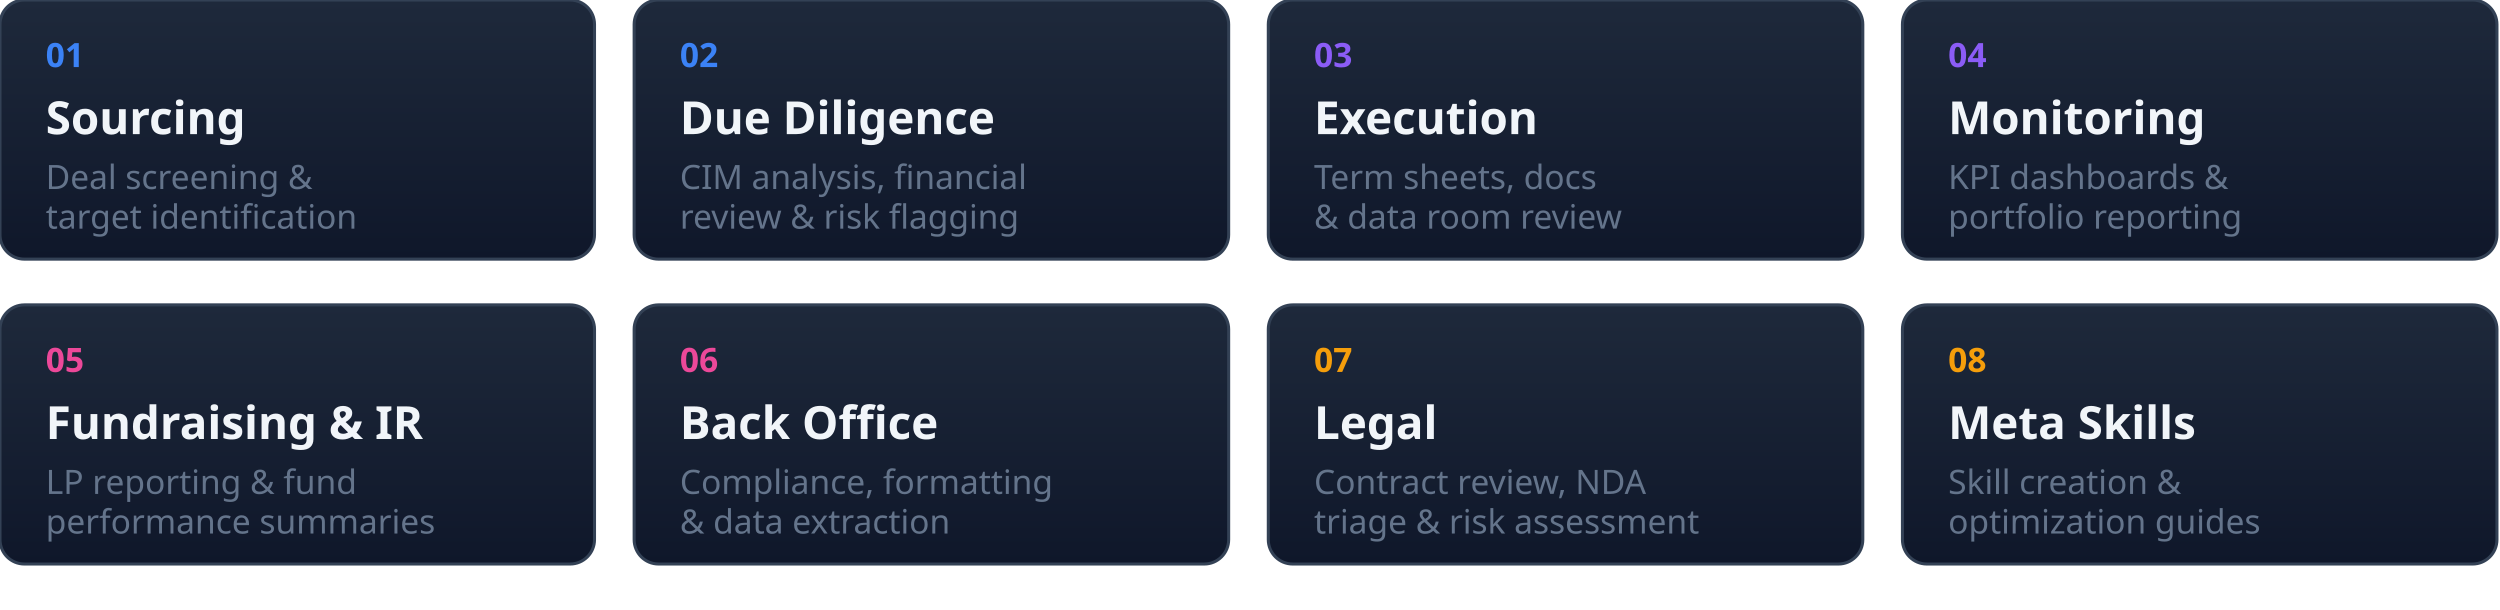
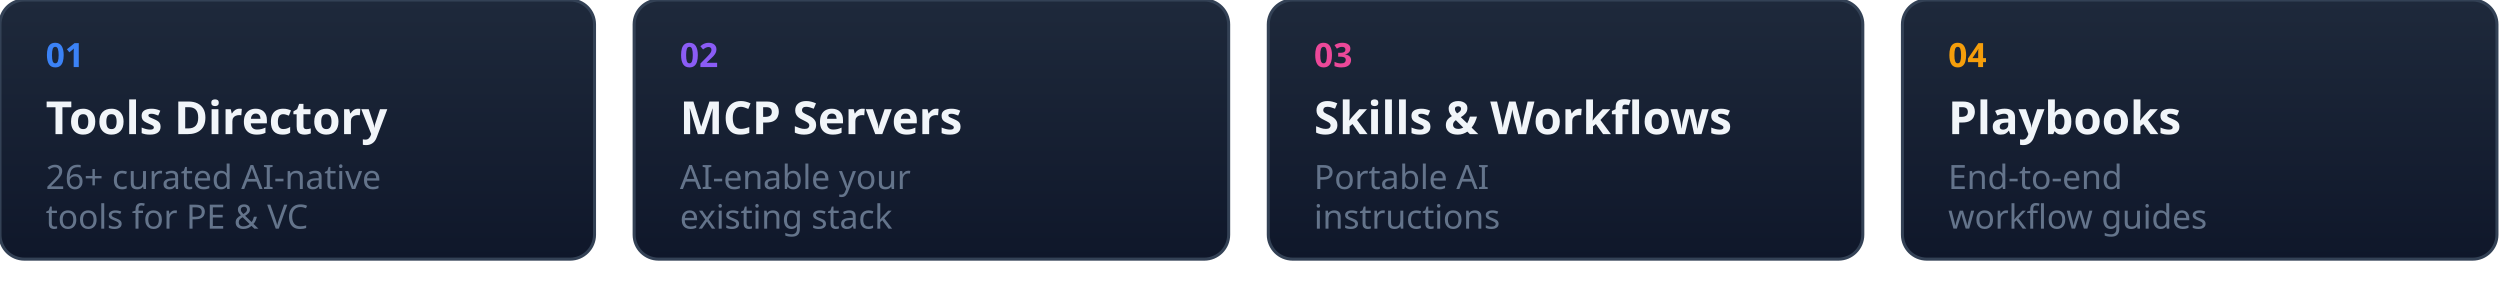
- <svg xmlns="http://www.w3.org/2000/svg" viewBox="0 0 820 200">
+ <svg xmlns="http://www.w3.org/2000/svg" viewBox="0 0 820 95">
  <defs>
    <linearGradient id="card-bg" x1="0%" y1="0%" x2="0%" y2="100%">
      <stop offset="0%" style="stop-color:#1e293b" />
      <stop offset="100%" style="stop-color:#0f172a" />
    </linearGradient>
  </defs>
  <g transform="translate(0,0)">
    <rect x="0" y="0" width="195" height="85" rx="8" fill="url(#card-bg)" stroke="#334155" stroke-width="1" />
    <text x="15" y="22" fill="#3b82f6" font-family="system-ui, sans-serif" font-size="11" font-weight="700">01</text>
-     <text x="15" y="44" fill="#f1f5f9" font-family="system-ui, sans-serif" font-size="15" font-weight="600">Sourcing</text>
-     <text x="15" y="62" fill="#64748b" font-family="system-ui, sans-serif" font-size="11">Deal screening &amp;</text>
-     <text x="15" y="75" fill="#64748b" font-family="system-ui, sans-serif" font-size="11">target identification</text>
+     <text x="15" y="44" fill="#f1f5f9" font-family="system-ui, sans-serif" font-size="15" font-weight="600">Tools Directory</text>
+     <text x="15" y="62" fill="#64748b" font-family="system-ui, sans-serif" font-size="11">26+ curated AI-native</text>
+     <text x="15" y="75" fill="#64748b" font-family="system-ui, sans-serif" font-size="11">tools for PE &amp; VC</text>
    <rect x="208" y="0" width="195" height="85" rx="8" fill="url(#card-bg)" stroke="#334155" stroke-width="1" />
-     <text x="223" y="22" fill="#3b82f6" font-family="system-ui, sans-serif" font-size="11" font-weight="700">02</text>
-     <text x="223" y="44" fill="#f1f5f9" font-family="system-ui, sans-serif" font-size="15" font-weight="600">Due Diligence</text>
-     <text x="223" y="62" fill="#64748b" font-family="system-ui, sans-serif" font-size="11">CIM analysis, financial</text>
-     <text x="223" y="75" fill="#64748b" font-family="system-ui, sans-serif" font-size="11">review &amp; risk flagging</text>
+     <text x="223" y="22" fill="#8b5cf6" font-family="system-ui, sans-serif" font-size="11" font-weight="700">02</text>
+     <text x="223" y="44" fill="#f1f5f9" font-family="system-ui, sans-serif" font-size="15" font-weight="600">MCP Servers</text>
+     <text x="223" y="62" fill="#64748b" font-family="system-ui, sans-serif" font-size="11">AI-enable your</text>
+     <text x="223" y="75" fill="#64748b" font-family="system-ui, sans-serif" font-size="11">existing stack</text>
    <rect x="416" y="0" width="195" height="85" rx="8" fill="url(#card-bg)" stroke="#334155" stroke-width="1" />
-     <text x="431" y="22" fill="#8b5cf6" font-family="system-ui, sans-serif" font-size="11" font-weight="700">03</text>
-     <text x="431" y="44" fill="#f1f5f9" font-family="system-ui, sans-serif" font-size="15" font-weight="600">Execution</text>
-     <text x="431" y="62" fill="#64748b" font-family="system-ui, sans-serif" font-size="11">Term sheets, docs</text>
-     <text x="431" y="75" fill="#64748b" font-family="system-ui, sans-serif" font-size="11">&amp; data room review</text>
+     <text x="431" y="22" fill="#ec4899" font-family="system-ui, sans-serif" font-size="11" font-weight="700">03</text>
+     <text x="431" y="44" fill="#f1f5f9" font-family="system-ui, sans-serif" font-size="15" font-weight="600">Skills &amp; Workflows</text>
+     <text x="431" y="62" fill="#64748b" font-family="system-ui, sans-serif" font-size="11">Portable AI</text>
+     <text x="431" y="75" fill="#64748b" font-family="system-ui, sans-serif" font-size="11">instructions</text>
    <rect x="624" y="0" width="195" height="85" rx="8" fill="url(#card-bg)" stroke="#334155" stroke-width="1" />
-     <text x="639" y="22" fill="#8b5cf6" font-family="system-ui, sans-serif" font-size="11" font-weight="700">04</text>
-     <text x="639" y="44" fill="#f1f5f9" font-family="system-ui, sans-serif" font-size="15" font-weight="600">Monitoring</text>
-     <text x="639" y="62" fill="#64748b" font-family="system-ui, sans-serif" font-size="11">KPI dashboards &amp;</text>
-     <text x="639" y="75" fill="#64748b" font-family="system-ui, sans-serif" font-size="11">portfolio reporting</text>
-   </g>
-   <g transform="translate(0,100)">
-     <rect x="0" y="0" width="195" height="85" rx="8" fill="url(#card-bg)" stroke="#334155" stroke-width="1" />
-     <text x="15" y="22" fill="#ec4899" font-family="system-ui, sans-serif" font-size="11" font-weight="700">05</text>
-     <text x="15" y="44" fill="#f1f5f9" font-family="system-ui, sans-serif" font-size="15" font-weight="600">Fundraising &amp; IR</text>
-     <text x="15" y="62" fill="#64748b" font-family="system-ui, sans-serif" font-size="11">LP reporting &amp; fund</text>
-     <text x="15" y="75" fill="#64748b" font-family="system-ui, sans-serif" font-size="11">performance summaries</text>
-     <rect x="208" y="0" width="195" height="85" rx="8" fill="url(#card-bg)" stroke="#334155" stroke-width="1" />
-     <text x="223" y="22" fill="#ec4899" font-family="system-ui, sans-serif" font-size="11" font-weight="700">06</text>
-     <text x="223" y="44" fill="#f1f5f9" font-family="system-ui, sans-serif" font-size="15" font-weight="600">Back Office</text>
-     <text x="223" y="62" fill="#64748b" font-family="system-ui, sans-serif" font-size="11">Compliance, formatting</text>
-     <text x="223" y="75" fill="#64748b" font-family="system-ui, sans-serif" font-size="11">&amp; data extraction</text>
-     <rect x="416" y="0" width="195" height="85" rx="8" fill="url(#card-bg)" stroke="#334155" stroke-width="1" />
-     <text x="431" y="22" fill="#f59e0b" font-family="system-ui, sans-serif" font-size="11" font-weight="700">07</text>
-     <text x="431" y="44" fill="#f1f5f9" font-family="system-ui, sans-serif" font-size="15" font-weight="600">Legal</text>
-     <text x="431" y="62" fill="#64748b" font-family="system-ui, sans-serif" font-size="11">Contract review, NDA</text>
-     <text x="431" y="75" fill="#64748b" font-family="system-ui, sans-serif" font-size="11">triage &amp; risk assessment</text>
-     <rect x="624" y="0" width="195" height="85" rx="8" fill="url(#card-bg)" stroke="#334155" stroke-width="1" />
-     <text x="639" y="22" fill="#f59e0b" font-family="system-ui, sans-serif" font-size="11" font-weight="700">08</text>
-     <text x="639" y="44" fill="#f1f5f9" font-family="system-ui, sans-serif" font-size="15" font-weight="600">Meta Skills</text>
-     <text x="639" y="62" fill="#64748b" font-family="system-ui, sans-serif" font-size="11">Skill creation &amp;</text>
-     <text x="639" y="75" fill="#64748b" font-family="system-ui, sans-serif" font-size="11">optimization guides</text>
+     <text x="639" y="22" fill="#f59e0b" font-family="system-ui, sans-serif" font-size="11" font-weight="700">04</text>
+     <text x="639" y="44" fill="#f1f5f9" font-family="system-ui, sans-serif" font-size="15" font-weight="600">Playbooks</text>
+     <text x="639" y="62" fill="#64748b" font-family="system-ui, sans-serif" font-size="11">End-to-end</text>
+     <text x="639" y="75" fill="#64748b" font-family="system-ui, sans-serif" font-size="11">workflow guides</text>
  </g>
</svg>
